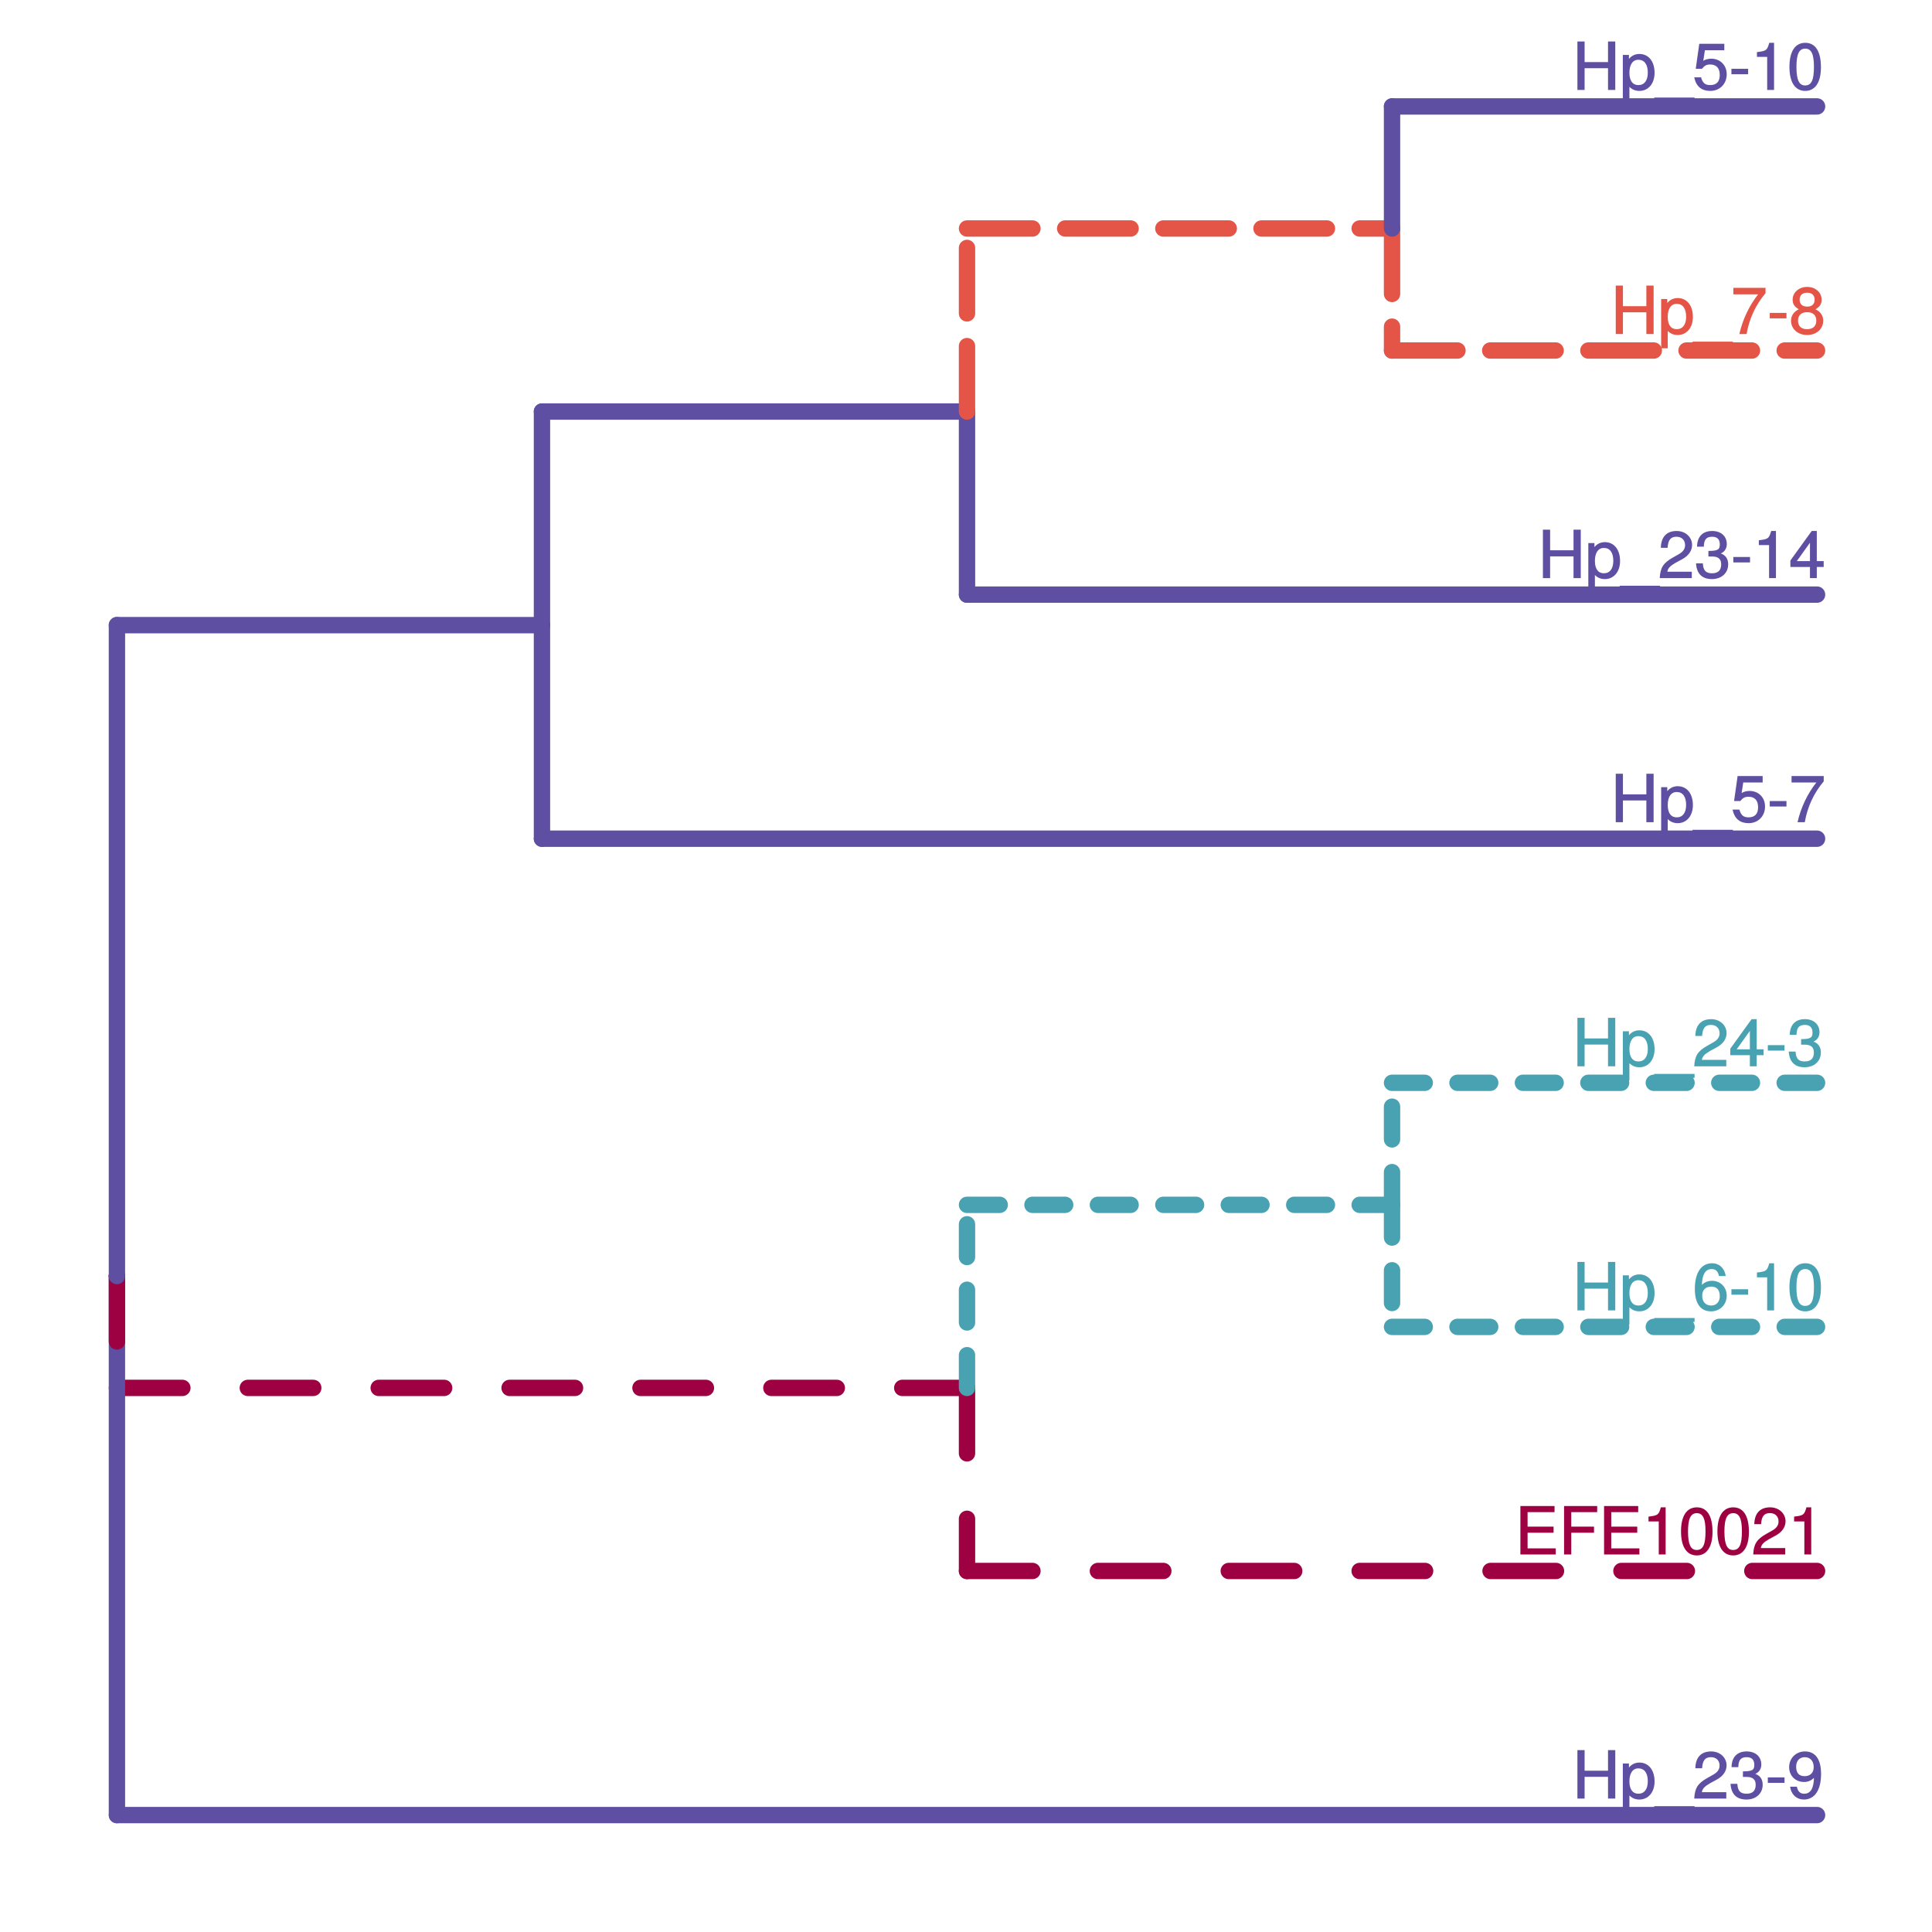
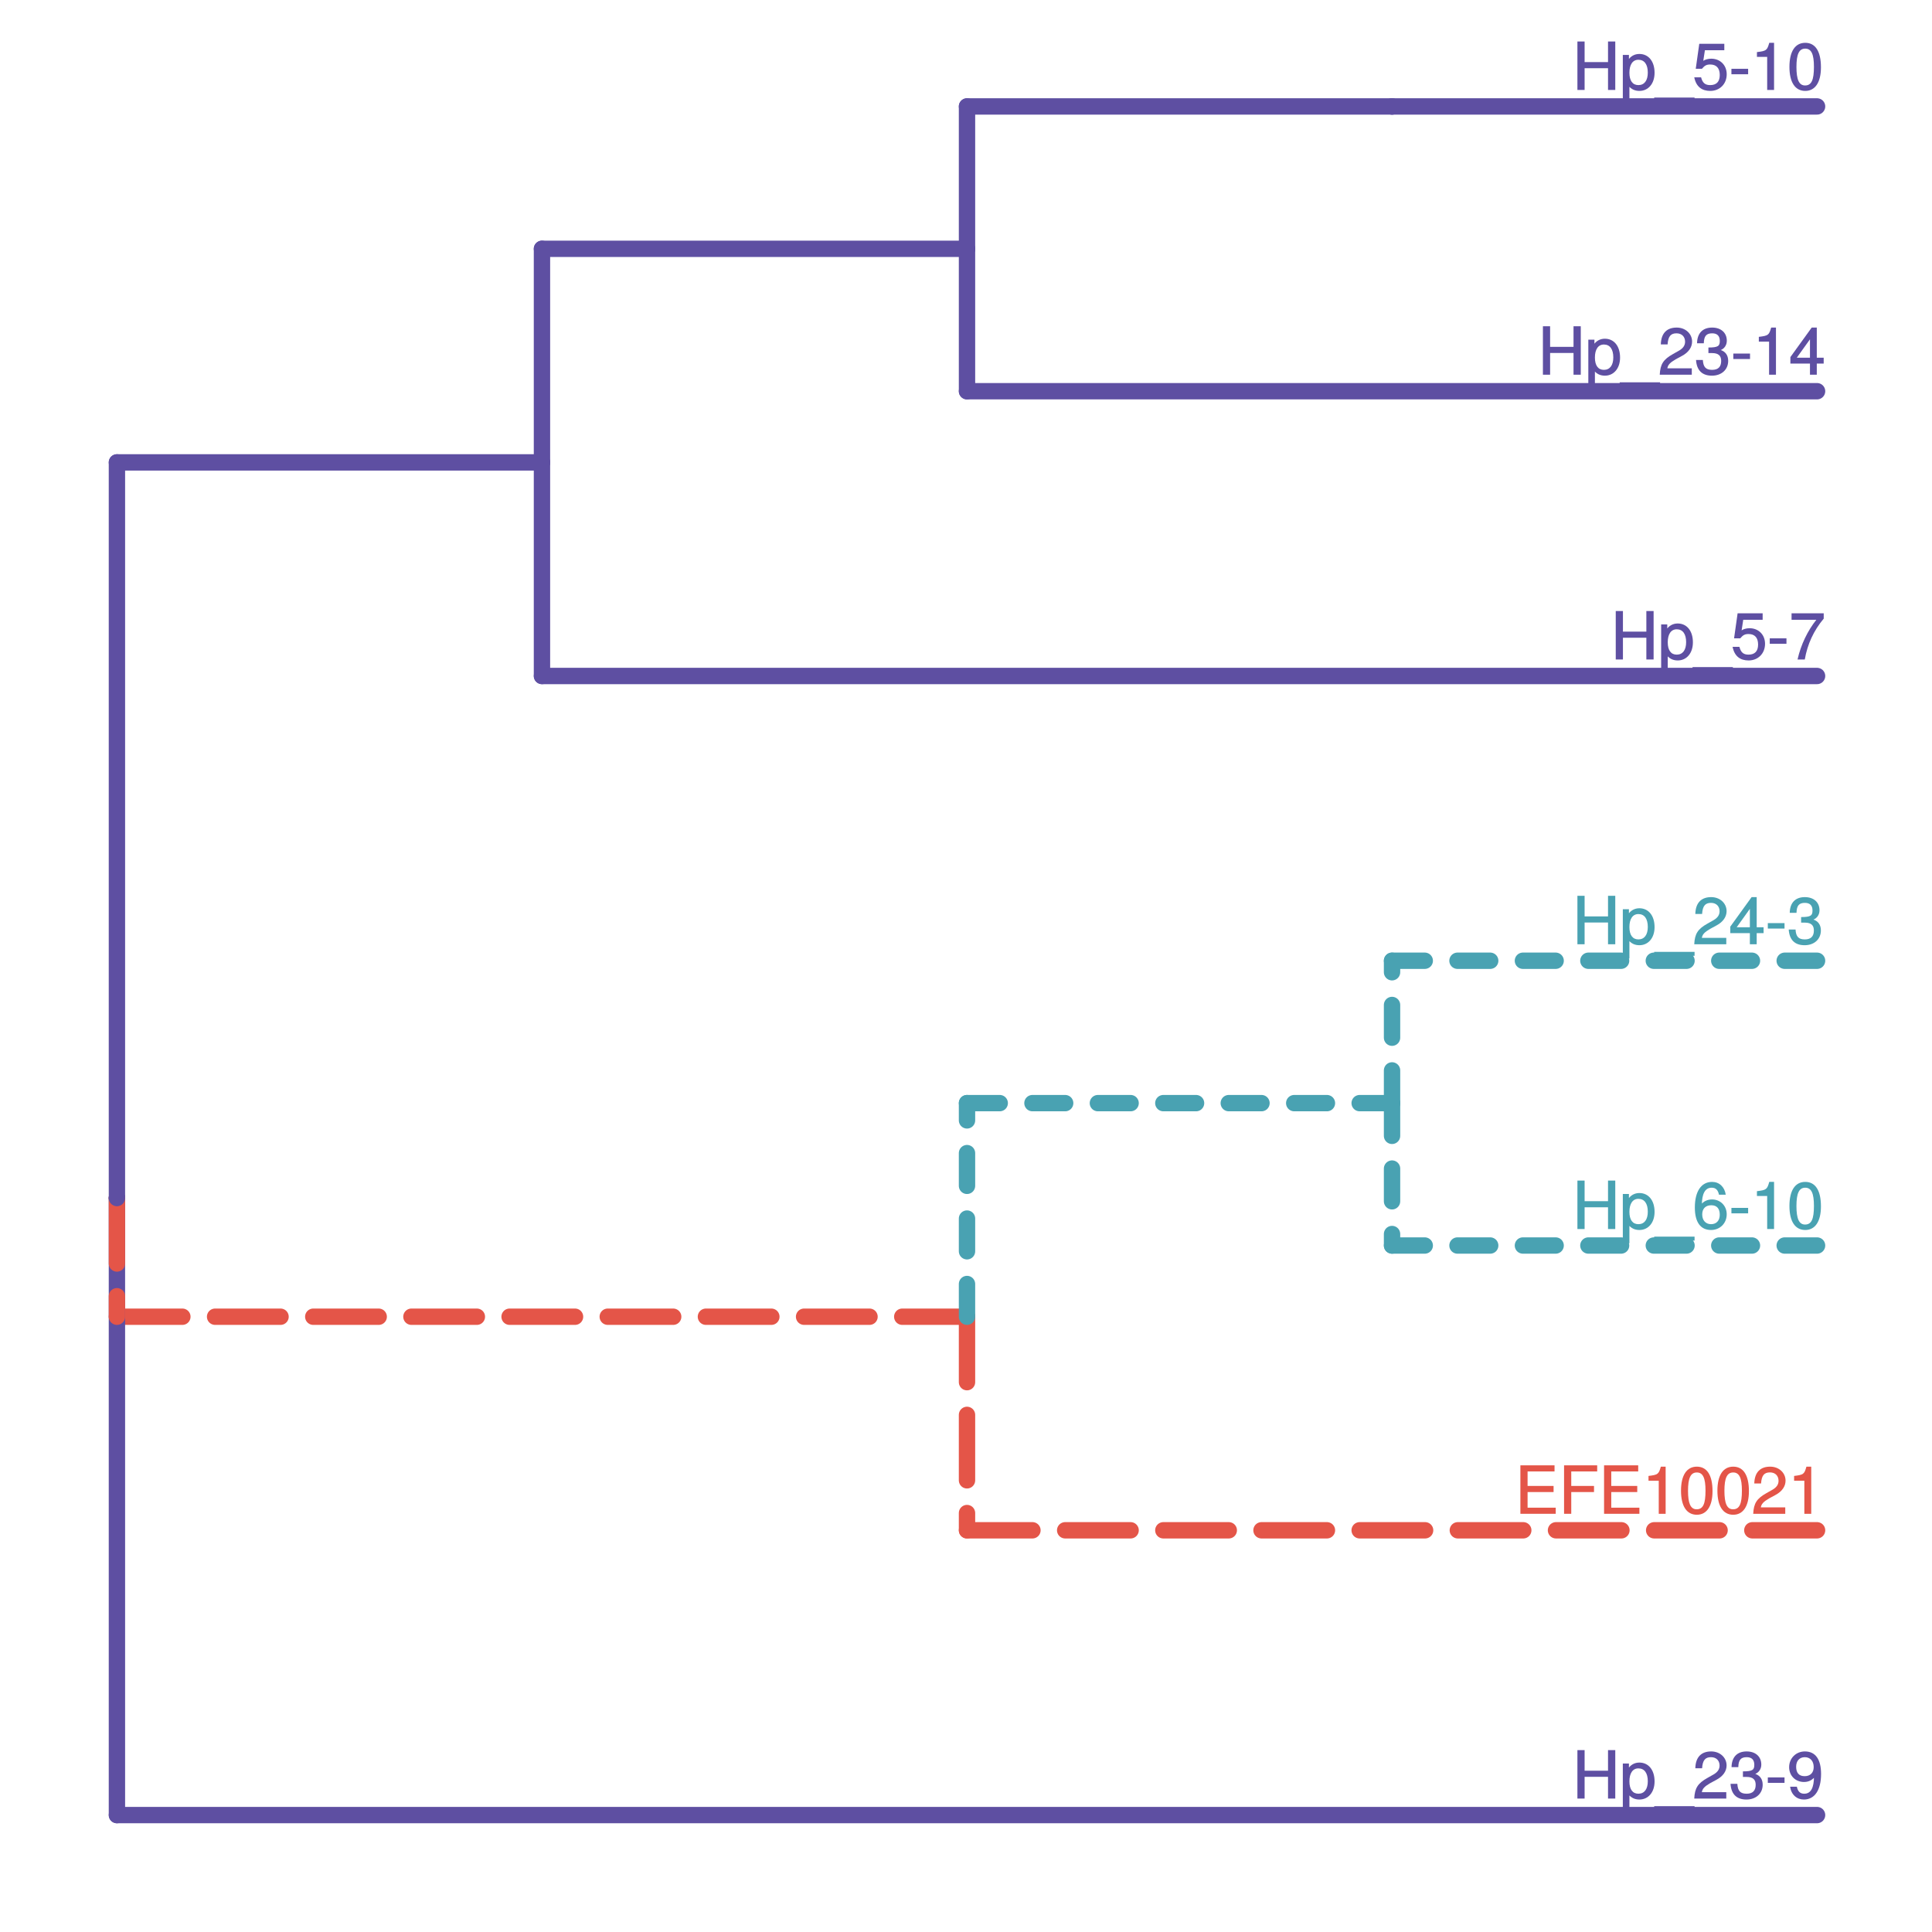
<svg xmlns="http://www.w3.org/2000/svg" xmlns:xlink="http://www.w3.org/1999/xlink" width="504pt" height="504pt" viewBox="0 0 504 504" version="1.1">
  <defs>
    <g>
      <symbol overflow="visible" id="glyph0-0">
        <path style="stroke:none;" d="" />
      </symbol>
      <symbol overflow="visible" id="glyph0-1">
        <path style="stroke:none;" d="M 11.141 -0.078 L 11.141 -12.641 L 9.25 -12.641 L 9.25 -7.266 L 3.141 -7.266 L 3.141 -12.641 L 1.266 -12.641 L 1.266 0 L 3.141 0 L 3.141 -5.672 L 9.25 -5.672 L 9.25 0 L 11.141 0 Z M 11.141 -0.078 " />
      </symbol>
      <symbol overflow="visible" id="glyph0-2">
        <path style="stroke:none;" d="M 9.062 -4.469 C 9.062 -7.484 7.469 -9.391 5.094 -9.391 C 3.875 -9.391 2.797 -8.812 2.141 -7.75 L 2.375 -7.688 L 2.375 -9.141 L 0.781 -9.141 L 0.781 3.719 L 2.5 3.719 L 2.5 -1.156 L 2.25 -1.094 C 3 -0.172 3.938 0.25 5.109 0.25 C 7.406 0.25 9.062 -1.625 9.062 -4.469 Z M 7.297 -4.516 C 7.297 -2.469 6.406 -1.266 4.844 -1.266 C 3.344 -1.266 2.5 -2.391 2.5 -4.484 C 2.5 -6.594 3.344 -7.875 4.844 -7.875 C 6.422 -7.875 7.297 -6.641 7.297 -4.516 Z M 7.297 -4.516 " />
      </symbol>
      <symbol overflow="visible" id="glyph0-3">
        <path style="stroke:none;" d="M 10 2.938 L 10 1.984 L -0.531 1.984 L -0.531 3.016 L 10 3.016 Z M 10 2.938 " />
      </symbol>
      <symbol overflow="visible" id="glyph0-4">
        <path style="stroke:none;" d="M 8.859 -8.641 C 8.859 -10.688 7.141 -12.297 4.844 -12.297 C 2.375 -12.297 0.781 -10.938 0.703 -7.906 L 2.469 -7.906 C 2.609 -10.031 3.312 -10.797 4.797 -10.797 C 6.172 -10.797 7.031 -9.906 7.031 -8.609 C 7.031 -7.656 6.531 -6.906 5.453 -6.281 L 3.875 -5.391 C 1.344 -3.969 0.562 -2.75 0.422 0 L 8.781 0 L 8.781 -1.672 L 2.406 -1.672 C 2.562 -2.562 3.062 -3.125 4.547 -4 L 6.25 -4.922 C 7.938 -5.828 8.859 -7.156 8.859 -8.641 Z M 8.859 -8.641 " />
      </symbol>
      <symbol overflow="visible" id="glyph0-5">
        <path style="stroke:none;" d="M 8.781 -3.609 C 8.781 -5.078 8.047 -6.031 6.844 -6.438 C 7.719 -6.781 8.422 -7.656 8.422 -8.859 C 8.422 -10.953 6.906 -12.297 4.594 -12.297 C 2.156 -12.297 0.703 -10.859 0.656 -8.203 L 2.422 -8.203 C 2.469 -10.078 3.078 -10.797 4.609 -10.797 C 5.938 -10.797 6.594 -10.094 6.594 -8.812 C 6.594 -7.516 6.188 -7.094 3.625 -7.094 L 3.625 -5.641 L 4.594 -5.641 C 6.25 -5.641 6.953 -4.938 6.953 -3.594 C 6.953 -2.062 6.172 -1.266 4.594 -1.266 C 2.953 -1.266 2.281 -1.984 2.172 -3.844 L 0.391 -3.844 C 0.578 -1.047 2.062 0.25 4.547 0.25 C 7.031 0.25 8.781 -1.312 8.781 -3.609 Z M 8.781 -3.609 " />
      </symbol>
      <symbol overflow="visible" id="glyph0-6">
        <path style="stroke:none;" d="M 4.984 -4.188 L 4.984 -5.516 L 0.625 -5.516 L 0.625 -4.094 L 4.984 -4.094 Z M 4.984 -4.188 " />
      </symbol>
      <symbol overflow="visible" id="glyph0-7">
        <path style="stroke:none;" d="M 8.828 -6.422 C 8.828 -10.219 7.375 -12.297 4.609 -12.297 C 2.312 -12.297 0.5 -10.547 0.5 -8.188 C 0.5 -5.922 2.188 -4.328 4.375 -4.328 C 5.516 -4.328 6.438 -4.75 7.219 -5.688 L 6.984 -5.75 C 6.969 -2.797 6.172 -1.266 4.438 -1.266 C 3.375 -1.266 2.781 -1.828 2.516 -3.094 L 0.75 -3.094 C 1.047 -1 2.5 0.25 4.344 0.25 C 7.172 0.25 8.828 -2.234 8.828 -6.422 Z M 6.906 -8.219 C 6.906 -6.734 6.016 -5.844 4.547 -5.844 C 3.094 -5.844 2.328 -6.672 2.328 -8.297 C 2.328 -9.844 3.203 -10.797 4.594 -10.797 C 6 -10.797 6.906 -9.781 6.906 -8.219 Z M 6.906 -8.219 " />
      </symbol>
      <symbol overflow="visible" id="glyph0-8">
        <path style="stroke:none;" d="M 6.062 -0.078 L 6.062 -12.297 L 4.812 -12.297 C 4.25 -10.328 4.062 -10.172 1.594 -9.875 L 1.594 -8.625 L 4.266 -8.625 L 4.266 0 L 6.062 0 Z M 6.062 -0.078 " />
      </symbol>
      <symbol overflow="visible" id="glyph0-9">
        <path style="stroke:none;" d="M 9.016 -2.984 L 9.016 -4.438 L 7.219 -4.438 L 7.219 -12.297 L 5.891 -12.297 L 0.328 -4.594 L 0.328 -2.906 L 5.438 -2.906 L 5.438 0 L 7.219 0 L 7.219 -2.906 L 9.016 -2.906 Z M 5.578 -4.438 L 2 -4.438 L 5.672 -9.562 L 5.438 -9.625 L 5.438 -4.438 Z M 5.578 -4.438 " />
      </symbol>
      <symbol overflow="visible" id="glyph0-10">
        <path style="stroke:none;" d="M 8.891 -4.094 C 8.891 -6.484 7.172 -8.156 4.844 -8.156 C 4 -8.156 3.203 -7.906 2.781 -7.594 L 3.203 -10.359 L 8.266 -10.359 L 8.266 -12.047 L 1.734 -12.047 L 0.812 -5.516 L 2.422 -5.516 C 3.141 -6.375 3.641 -6.641 4.578 -6.641 C 6.203 -6.641 7.078 -5.688 7.078 -3.891 C 7.078 -2.156 6.219 -1.266 4.578 -1.266 C 3.266 -1.266 2.594 -1.828 2.203 -3.297 L 0.422 -3.297 C 0.938 -0.781 2.453 0.25 4.609 0.25 C 7.047 0.25 8.891 -1.531 8.891 -4.094 Z M 8.891 -4.094 " />
      </symbol>
      <symbol overflow="visible" id="glyph0-11">
        <path style="stroke:none;" d="M 8.797 -5.906 C 8.797 -10.109 7.328 -12.297 4.703 -12.297 C 2.078 -12.297 0.578 -10.078 0.578 -6.016 C 0.578 -1.938 2.094 0.25 4.703 0.25 C 7.266 0.25 8.797 -1.938 8.797 -5.906 Z M 6.969 -6.047 C 6.969 -2.609 6.344 -1.172 4.656 -1.172 C 3.078 -1.172 2.406 -2.688 2.406 -6 C 2.406 -9.312 3.078 -10.781 4.703 -10.781 C 6.312 -10.781 6.969 -9.297 6.969 -6.047 Z M 6.969 -6.047 " />
      </symbol>
      <symbol overflow="visible" id="glyph0-12">
        <path style="stroke:none;" d="M 9.016 -10.672 L 9.016 -12.047 L 0.625 -12.047 L 0.625 -10.359 L 7.094 -10.359 C 4.812 -7.484 3.062 -3.875 2.188 0 L 4.078 0 C 4.766 -4 6.422 -7.578 9.016 -10.656 Z M 9.016 -10.672 " />
      </symbol>
      <symbol overflow="visible" id="glyph0-13">
        <path style="stroke:none;" d="M 8.891 -3.844 C 8.891 -6.094 7.219 -7.719 5.062 -7.719 C 3.859 -7.719 2.812 -7.219 2.172 -6.344 L 2.406 -6.266 C 2.422 -9.219 3.25 -10.781 4.969 -10.781 C 6.031 -10.781 6.609 -10.203 6.875 -8.953 L 8.641 -8.953 C 8.344 -11.016 6.922 -12.297 5.078 -12.297 C 2.25 -12.297 0.578 -9.812 0.578 -5.609 C 0.578 -1.828 2.031 0.25 4.797 0.25 C 7.109 0.25 8.891 -1.469 8.891 -3.844 Z M 7.078 -3.719 C 7.078 -2.203 6.203 -1.266 4.812 -1.266 C 3.422 -1.266 2.5 -2.25 2.5 -3.812 C 2.5 -5.312 3.375 -6.203 4.875 -6.203 C 6.312 -6.203 7.078 -5.344 7.078 -3.719 Z M 7.078 -3.719 " />
      </symbol>
      <symbol overflow="visible" id="glyph0-14">
-         <path style="stroke:none;" d="M 8.891 -3.5 C 8.891 -4.844 8.078 -5.891 6.875 -6.453 C 8.016 -7.141 8.469 -7.828 8.469 -8.969 C 8.469 -10.859 6.844 -12.297 4.703 -12.297 C 2.562 -12.297 0.906 -10.859 0.906 -8.969 C 0.906 -7.844 1.359 -7.156 2.5 -6.453 C 1.312 -5.891 0.484 -4.844 0.484 -3.516 C 0.484 -1.297 2.312 0.25 4.703 0.25 C 7.094 0.25 8.891 -1.297 8.891 -3.5 Z M 6.641 -8.938 C 6.641 -7.812 5.953 -7.156 4.703 -7.156 C 3.438 -7.156 2.734 -7.812 2.734 -8.953 C 2.734 -10.109 3.438 -10.781 4.703 -10.781 C 5.984 -10.781 6.641 -10.109 6.641 -8.938 Z M 7.078 -3.484 C 7.078 -2.047 6.203 -1.266 4.656 -1.266 C 3.188 -1.266 2.312 -2.062 2.312 -3.484 C 2.312 -4.906 3.188 -5.703 4.703 -5.703 C 6.203 -5.703 7.078 -4.906 7.078 -3.484 Z M 7.078 -3.484 " />
+         <path style="stroke:none;" d="M 10.609 -0.078 L 10.609 -1.594 L 3.266 -1.594 L 3.266 -5.672 L 10.047 -5.672 L 10.047 -7.266 L 3.266 -7.266 L 3.266 -11.047 L 10.297 -11.047 L 10.297 -12.641 L 1.391 -12.641 L 1.391 0 L 10.609 0 Z M 10.609 -0.078 " />
      </symbol>
      <symbol overflow="visible" id="glyph0-15">
-         <path style="stroke:none;" d="M 10.609 -0.078 L 10.609 -1.594 L 3.266 -1.594 L 3.266 -5.672 L 10.047 -5.672 L 10.047 -7.266 L 3.266 -7.266 L 3.266 -11.047 L 10.297 -11.047 L 10.297 -12.641 L 1.391 -12.641 L 1.391 0 L 10.609 0 Z M 10.609 -0.078 " />
-       </symbol>
-       <symbol overflow="visible" id="glyph0-16">
        <path style="stroke:none;" d="M 10.031 -11.141 L 10.031 -12.641 L 1.391 -12.641 L 1.391 0 L 3.266 0 L 3.266 -5.672 L 9.203 -5.672 L 9.203 -7.266 L 3.266 -7.266 L 3.266 -11.047 L 10.031 -11.047 Z M 10.031 -11.141 " />
      </symbol>
    </g>
    <clipPath id="clip1">
      <path d="M 8.219 5.48 L 499 5.48 L 499 496 L 8.219 496 Z M 8.219 5.48 " />
    </clipPath>
    <clipPath id="clip2">
      <path d="M 8.219 5.48 L 499.52 5.48 L 499.52 496.781 L 8.219 496.781 Z M 8.219 5.48 " />
    </clipPath>
  </defs>
-   <g id="surface1455">
+   <g id="surface1348">
    <rect x="0" y="0" width="504" height="504" style="fill:rgb(100%,100%,100%);fill-opacity:1;stroke:none;" />
    <rect x="0" y="0" width="504" height="504" style="fill:rgb(100%,100%,100%);fill-opacity:1;stroke:none;" />
    <path style="fill:none;stroke-width:1.067;stroke-linecap:round;stroke-linejoin:round;stroke:rgb(100%,100%,100%);stroke-opacity:1;stroke-miterlimit:10;" d="M 0 504 L 504 504 L 504 0 L 0 0 Z M 0 504 " />
    <g clip-path="url(#clip1)" clip-rule="nonzero">
      <path style=" stroke:none;fill-rule:nonzero;fill:rgb(100%,100%,100%);fill-opacity:1;" d="M 8.219 495.781 L 498.52 495.781 L 498.52 5.48 L 8.219 5.48 Z M 8.219 495.781 " />
    </g>
    <g clip-path="url(#clip2)" clip-rule="nonzero">
      <path style="fill:none;stroke-width:1.067;stroke-linecap:round;stroke-linejoin:round;stroke:rgb(100%,100%,100%);stroke-opacity:1;stroke-miterlimit:10;" d="M 8.219 495.781 L 498.52 495.781 L 498.52 5.48 L 8.219 5.48 Z M 8.219 495.781 " />
    </g>
    <path style="fill:none;stroke-width:4.268;stroke-linecap:round;stroke-linejoin:round;stroke:rgb(36.863%,30.98%,63.529%);stroke-opacity:1;stroke-miterlimit:10;" d="M 30.504 473.496 L 474.016 473.496 " />
-     <path style="fill:none;stroke-width:4.268;stroke-linecap:round;stroke-linejoin:round;stroke:rgb(61.961%,0.392%,25.882%);stroke-opacity:1;stroke-dasharray:17.072,17.072;stroke-miterlimit:10;" d="M 252.262 409.82 L 474.016 409.82 " />
-     <path style="fill:none;stroke-width:4.268;stroke-linecap:round;stroke-linejoin:round;stroke:rgb(28.627%,63.529%,69.804%);stroke-opacity:1;stroke-dasharray:8.536,8.536;stroke-miterlimit:10;" d="M 363.141 346.145 L 474.016 346.145 " />
-     <path style="fill:none;stroke-width:4.268;stroke-linecap:round;stroke-linejoin:round;stroke:rgb(28.627%,63.529%,69.804%);stroke-opacity:1;stroke-dasharray:8.536,8.536;stroke-miterlimit:10;" d="M 363.141 282.469 L 474.016 282.469 " />
-     <path style="fill:none;stroke-width:4.268;stroke-linecap:round;stroke-linejoin:round;stroke:rgb(36.863%,30.98%,63.529%);stroke-opacity:1;stroke-miterlimit:10;" d="M 252.262 155.117 L 474.016 155.117 " />
-     <path style="fill:none;stroke-width:4.268;stroke-linecap:round;stroke-linejoin:round;stroke:rgb(89.412%,33.333%,28.235%);stroke-opacity:1;stroke-dasharray:17.072,8.536;stroke-miterlimit:10;" d="M 363.141 91.441 L 474.016 91.441 " />
+     <path style="fill:none;stroke-width:4.268;stroke-linecap:round;stroke-linejoin:round;stroke:rgb(89.412%,33.333%,28.235%);stroke-opacity:1;stroke-dasharray:17.072,8.536;stroke-miterlimit:10;" d="M 252.262 399.207 L 474.016 399.207 " />
+     <path style="fill:none;stroke-width:4.268;stroke-linecap:round;stroke-linejoin:round;stroke:rgb(28.627%,63.529%,69.804%);stroke-opacity:1;stroke-dasharray:8.536,8.536;stroke-miterlimit:10;" d="M 363.141 324.918 L 474.016 324.918 " />
+     <path style="fill:none;stroke-width:4.268;stroke-linecap:round;stroke-linejoin:round;stroke:rgb(28.627%,63.529%,69.804%);stroke-opacity:1;stroke-dasharray:8.536,8.536;stroke-miterlimit:10;" d="M 363.141 250.629 L 474.016 250.629 " />
+     <path style="fill:none;stroke-width:4.268;stroke-linecap:round;stroke-linejoin:round;stroke:rgb(36.863%,30.98%,63.529%);stroke-opacity:1;stroke-miterlimit:10;" d="M 252.262 102.055 L 474.016 102.055 " />
    <path style="fill:none;stroke-width:4.268;stroke-linecap:round;stroke-linejoin:round;stroke:rgb(36.863%,30.98%,63.529%);stroke-opacity:1;stroke-miterlimit:10;" d="M 363.141 27.766 L 474.016 27.766 " />
-     <path style="fill:none;stroke-width:4.268;stroke-linecap:round;stroke-linejoin:round;stroke:rgb(36.863%,30.98%,63.529%);stroke-opacity:1;stroke-miterlimit:10;" d="M 141.383 218.793 L 474.016 218.793 " />
-     <path style="fill:none;stroke-width:4.268;stroke-linecap:round;stroke-linejoin:round;stroke:rgb(36.863%,30.98%,63.529%);stroke-opacity:1;stroke-miterlimit:10;" d="M 30.504 332.879 L 30.504 332.879 " />
-     <path style="fill:none;stroke-width:4.268;stroke-linecap:round;stroke-linejoin:round;stroke:rgb(61.961%,0.392%,25.882%);stroke-opacity:1;stroke-dasharray:17.072,17.072;stroke-miterlimit:10;" d="M 30.504 362.062 L 252.262 362.062 " />
-     <path style="fill:none;stroke-width:4.268;stroke-linecap:round;stroke-linejoin:round;stroke:rgb(28.627%,63.529%,69.804%);stroke-opacity:1;stroke-dasharray:8.536,8.536;stroke-miterlimit:10;" d="M 252.262 314.305 L 363.141 314.305 " />
-     <path style="fill:none;stroke-width:4.268;stroke-linecap:round;stroke-linejoin:round;stroke:rgb(36.863%,30.98%,63.529%);stroke-opacity:1;stroke-miterlimit:10;" d="M 30.504 163.078 L 141.383 163.078 " />
-     <path style="fill:none;stroke-width:4.268;stroke-linecap:round;stroke-linejoin:round;stroke:rgb(36.863%,30.98%,63.529%);stroke-opacity:1;stroke-miterlimit:10;" d="M 141.383 107.359 L 252.262 107.359 " />
-     <path style="fill:none;stroke-width:4.268;stroke-linecap:round;stroke-linejoin:round;stroke:rgb(89.412%,33.333%,28.235%);stroke-opacity:1;stroke-dasharray:17.072,8.536;stroke-miterlimit:10;" d="M 252.262 59.605 L 363.141 59.605 " />
-     <path style="fill:none;stroke-width:4.268;stroke-linecap:round;stroke-linejoin:round;stroke:rgb(36.863%,30.98%,63.529%);stroke-opacity:1;stroke-miterlimit:10;" d="M 30.504 332.879 L 30.504 473.496 " />
-     <path style="fill:none;stroke-width:4.268;stroke-linecap:round;stroke-linejoin:round;stroke:rgb(61.961%,0.392%,25.882%);stroke-opacity:1;stroke-dasharray:17.072,17.072;stroke-miterlimit:10;" d="M 252.262 362.062 L 252.262 409.82 " />
-     <path style="fill:none;stroke-width:4.268;stroke-linecap:round;stroke-linejoin:round;stroke:rgb(28.627%,63.529%,69.804%);stroke-opacity:1;stroke-dasharray:8.536,8.536;stroke-miterlimit:10;" d="M 363.141 314.305 L 363.141 346.145 " />
-     <path style="fill:none;stroke-width:4.268;stroke-linecap:round;stroke-linejoin:round;stroke:rgb(28.627%,63.529%,69.804%);stroke-opacity:1;stroke-dasharray:8.536,8.536;stroke-miterlimit:10;" d="M 363.141 314.305 L 363.141 282.469 " />
-     <path style="fill:none;stroke-width:4.268;stroke-linecap:round;stroke-linejoin:round;stroke:rgb(36.863%,30.98%,63.529%);stroke-opacity:1;stroke-miterlimit:10;" d="M 252.262 107.359 L 252.262 155.117 " />
-     <path style="fill:none;stroke-width:4.268;stroke-linecap:round;stroke-linejoin:round;stroke:rgb(89.412%,33.333%,28.235%);stroke-opacity:1;stroke-dasharray:17.072,8.536;stroke-miterlimit:10;" d="M 363.141 59.605 L 363.141 91.441 " />
-     <path style="fill:none;stroke-width:4.268;stroke-linecap:round;stroke-linejoin:round;stroke:rgb(36.863%,30.98%,63.529%);stroke-opacity:1;stroke-miterlimit:10;" d="M 363.141 59.605 L 363.141 27.766 " />
-     <path style="fill:none;stroke-width:4.268;stroke-linecap:round;stroke-linejoin:round;stroke:rgb(36.863%,30.98%,63.529%);stroke-opacity:1;stroke-miterlimit:10;" d="M 141.383 163.078 L 141.383 218.793 " />
-     <path style="fill:none;stroke-width:4.268;stroke-linecap:round;stroke-linejoin:round;stroke:rgb(36.863%,30.98%,63.529%);stroke-opacity:1;stroke-miterlimit:10;" d="M 30.504 332.879 L 30.504 332.879 " />
-     <path style="fill:none;stroke-width:4.268;stroke-linecap:round;stroke-linejoin:round;stroke:rgb(61.961%,0.392%,25.882%);stroke-opacity:1;stroke-dasharray:17.072,17.072;stroke-miterlimit:10;" d="M 30.504 332.879 L 30.504 362.062 " />
-     <path style="fill:none;stroke-width:4.268;stroke-linecap:round;stroke-linejoin:round;stroke:rgb(28.627%,63.529%,69.804%);stroke-opacity:1;stroke-dasharray:8.536,8.536;stroke-miterlimit:10;" d="M 252.262 362.062 L 252.262 314.305 " />
-     <path style="fill:none;stroke-width:4.268;stroke-linecap:round;stroke-linejoin:round;stroke:rgb(36.863%,30.98%,63.529%);stroke-opacity:1;stroke-miterlimit:10;" d="M 30.504 332.879 L 30.504 163.078 " />
-     <path style="fill:none;stroke-width:4.268;stroke-linecap:round;stroke-linejoin:round;stroke:rgb(36.863%,30.98%,63.529%);stroke-opacity:1;stroke-miterlimit:10;" d="M 141.383 163.078 L 141.383 107.359 " />
-     <path style="fill:none;stroke-width:4.268;stroke-linecap:round;stroke-linejoin:round;stroke:rgb(89.412%,33.333%,28.235%);stroke-opacity:1;stroke-dasharray:17.072,8.536;stroke-miterlimit:10;" d="M 252.262 107.359 L 252.262 59.605 " />
+     <path style="fill:none;stroke-width:4.268;stroke-linecap:round;stroke-linejoin:round;stroke:rgb(36.863%,30.98%,63.529%);stroke-opacity:1;stroke-miterlimit:10;" d="M 141.383 176.344 L 474.016 176.344 " />
+     <path style="fill:none;stroke-width:4.268;stroke-linecap:round;stroke-linejoin:round;stroke:rgb(36.863%,30.98%,63.529%);stroke-opacity:1;stroke-miterlimit:10;" d="M 30.504 312.535 L 30.504 312.535 " />
+     <path style="fill:none;stroke-width:4.268;stroke-linecap:round;stroke-linejoin:round;stroke:rgb(89.412%,33.333%,28.235%);stroke-opacity:1;stroke-dasharray:17.072,8.536;stroke-miterlimit:10;" d="M 30.504 343.492 L 252.262 343.492 " />
+     <path style="fill:none;stroke-width:4.268;stroke-linecap:round;stroke-linejoin:round;stroke:rgb(28.627%,63.529%,69.804%);stroke-opacity:1;stroke-dasharray:8.536,8.536;stroke-miterlimit:10;" d="M 252.262 287.773 L 363.141 287.773 " />
+     <path style="fill:none;stroke-width:4.268;stroke-linecap:round;stroke-linejoin:round;stroke:rgb(36.863%,30.98%,63.529%);stroke-opacity:1;stroke-miterlimit:10;" d="M 30.504 120.625 L 141.383 120.625 " />
+     <path style="fill:none;stroke-width:4.268;stroke-linecap:round;stroke-linejoin:round;stroke:rgb(36.863%,30.98%,63.529%);stroke-opacity:1;stroke-miterlimit:10;" d="M 141.383 64.91 L 252.262 64.91 " />
+     <path style="fill:none;stroke-width:4.268;stroke-linecap:round;stroke-linejoin:round;stroke:rgb(36.863%,30.98%,63.529%);stroke-opacity:1;stroke-miterlimit:10;" d="M 252.262 27.766 L 363.141 27.766 " />
+     <path style="fill:none;stroke-width:4.268;stroke-linecap:round;stroke-linejoin:round;stroke:rgb(36.863%,30.98%,63.529%);stroke-opacity:1;stroke-miterlimit:10;" d="M 30.504 312.535 L 30.504 473.496 " />
+     <path style="fill:none;stroke-width:4.268;stroke-linecap:round;stroke-linejoin:round;stroke:rgb(89.412%,33.333%,28.235%);stroke-opacity:1;stroke-dasharray:17.072,8.536;stroke-miterlimit:10;" d="M 252.262 343.492 L 252.262 399.207 " />
+     <path style="fill:none;stroke-width:4.268;stroke-linecap:round;stroke-linejoin:round;stroke:rgb(28.627%,63.529%,69.804%);stroke-opacity:1;stroke-dasharray:8.536,8.536;stroke-miterlimit:10;" d="M 363.141 287.773 L 363.141 324.918 " />
+     <path style="fill:none;stroke-width:4.268;stroke-linecap:round;stroke-linejoin:round;stroke:rgb(28.627%,63.529%,69.804%);stroke-opacity:1;stroke-dasharray:8.536,8.536;stroke-miterlimit:10;" d="M 363.141 287.773 L 363.141 250.629 " />
+     <path style="fill:none;stroke-width:4.268;stroke-linecap:round;stroke-linejoin:round;stroke:rgb(36.863%,30.98%,63.529%);stroke-opacity:1;stroke-miterlimit:10;" d="M 252.262 64.91 L 252.262 102.055 " />
+     <path style="fill:none;stroke-width:4.268;stroke-linecap:round;stroke-linejoin:round;stroke:rgb(36.863%,30.98%,63.529%);stroke-opacity:1;stroke-miterlimit:10;" d="M 363.141 27.766 L 363.141 27.766 " />
+     <path style="fill:none;stroke-width:4.268;stroke-linecap:round;stroke-linejoin:round;stroke:rgb(36.863%,30.98%,63.529%);stroke-opacity:1;stroke-miterlimit:10;" d="M 141.383 120.625 L 141.383 176.344 " />
+     <path style="fill:none;stroke-width:4.268;stroke-linecap:round;stroke-linejoin:round;stroke:rgb(36.863%,30.98%,63.529%);stroke-opacity:1;stroke-miterlimit:10;" d="M 30.504 312.535 L 30.504 312.535 " />
+     <path style="fill:none;stroke-width:4.268;stroke-linecap:round;stroke-linejoin:round;stroke:rgb(89.412%,33.333%,28.235%);stroke-opacity:1;stroke-dasharray:17.072,8.536;stroke-miterlimit:10;" d="M 30.504 312.535 L 30.504 343.492 " />
+     <path style="fill:none;stroke-width:4.268;stroke-linecap:round;stroke-linejoin:round;stroke:rgb(28.627%,63.529%,69.804%);stroke-opacity:1;stroke-dasharray:8.536,8.536;stroke-miterlimit:10;" d="M 252.262 343.492 L 252.262 287.773 " />
+     <path style="fill:none;stroke-width:4.268;stroke-linecap:round;stroke-linejoin:round;stroke:rgb(36.863%,30.98%,63.529%);stroke-opacity:1;stroke-miterlimit:10;" d="M 30.504 312.535 L 30.504 120.625 " />
+     <path style="fill:none;stroke-width:4.268;stroke-linecap:round;stroke-linejoin:round;stroke:rgb(36.863%,30.98%,63.529%);stroke-opacity:1;stroke-miterlimit:10;" d="M 141.383 120.625 L 141.383 64.91 " />
+     <path style="fill:none;stroke-width:4.268;stroke-linecap:round;stroke-linejoin:round;stroke:rgb(36.863%,30.98%,63.529%);stroke-opacity:1;stroke-miterlimit:10;" d="M 252.262 64.91 L 252.262 27.766 " />
    <g style="fill:rgb(36.863%,30.98%,63.529%);fill-opacity:1;">
      <use xlink:href="#glyph0-1" x="410.234" y="469.191" />
      <use xlink:href="#glyph0-2" x="422.564" y="469.191" />
      <use xlink:href="#glyph0-3" x="432.06" y="469.191" />
      <use xlink:href="#glyph0-4" x="441.555" y="469.191" />
      <use xlink:href="#glyph0-5" x="451.05" y="469.191" />
      <use xlink:href="#glyph0-6" x="460.545" y="469.191" />
      <use xlink:href="#glyph0-7" x="466.232" y="469.191" />
    </g>
    <g style="fill:rgb(36.863%,30.98%,63.529%);fill-opacity:1;">
-       <use xlink:href="#glyph0-1" x="401.234" y="150.816" />
-       <use xlink:href="#glyph0-2" x="413.564" y="150.816" />
-       <use xlink:href="#glyph0-3" x="423.06" y="150.816" />
-       <use xlink:href="#glyph0-4" x="432.555" y="150.816" />
-       <use xlink:href="#glyph0-5" x="442.05" y="150.816" />
-       <use xlink:href="#glyph0-6" x="451.545" y="150.816" />
-       <use xlink:href="#glyph0-8" x="457.232" y="150.816" />
-       <use xlink:href="#glyph0-9" x="466.728" y="150.816" />
+       <use xlink:href="#glyph0-1" x="401.234" y="97.75" />
+       <use xlink:href="#glyph0-2" x="413.564" y="97.75" />
+       <use xlink:href="#glyph0-3" x="423.06" y="97.75" />
+       <use xlink:href="#glyph0-4" x="432.555" y="97.75" />
+       <use xlink:href="#glyph0-5" x="442.05" y="97.75" />
+       <use xlink:href="#glyph0-6" x="451.545" y="97.75" />
+       <use xlink:href="#glyph0-8" x="457.232" y="97.75" />
+       <use xlink:href="#glyph0-9" x="466.728" y="97.75" />
    </g>
    <g style="fill:rgb(36.863%,30.98%,63.529%);fill-opacity:1;">
      <use xlink:href="#glyph0-1" x="410.234" y="23.465" />
      <use xlink:href="#glyph0-2" x="422.564" y="23.465" />
      <use xlink:href="#glyph0-3" x="432.06" y="23.465" />
      <use xlink:href="#glyph0-10" x="441.555" y="23.465" />
      <use xlink:href="#glyph0-6" x="451.05" y="23.465" />
      <use xlink:href="#glyph0-8" x="456.737" y="23.465" />
      <use xlink:href="#glyph0-11" x="466.232" y="23.465" />
    </g>
    <g style="fill:rgb(36.863%,30.98%,63.529%);fill-opacity:1;">
-       <use xlink:href="#glyph0-1" x="420.234" y="214.488" />
-       <use xlink:href="#glyph0-2" x="432.564" y="214.488" />
-       <use xlink:href="#glyph0-3" x="442.06" y="214.488" />
-       <use xlink:href="#glyph0-10" x="451.555" y="214.488" />
-       <use xlink:href="#glyph0-6" x="461.05" y="214.488" />
-       <use xlink:href="#glyph0-12" x="466.737" y="214.488" />
+       <use xlink:href="#glyph0-1" x="420.234" y="172.039" />
+       <use xlink:href="#glyph0-2" x="432.564" y="172.039" />
+       <use xlink:href="#glyph0-3" x="442.06" y="172.039" />
+       <use xlink:href="#glyph0-10" x="451.555" y="172.039" />
+       <use xlink:href="#glyph0-6" x="461.05" y="172.039" />
+       <use xlink:href="#glyph0-12" x="466.737" y="172.039" />
    </g>
    <g style="fill:rgb(28.627%,63.529%,69.804%);fill-opacity:1;">
-       <use xlink:href="#glyph0-1" x="410.234" y="341.84" />
-       <use xlink:href="#glyph0-2" x="422.564" y="341.84" />
-       <use xlink:href="#glyph0-3" x="432.06" y="341.84" />
-       <use xlink:href="#glyph0-13" x="441.555" y="341.84" />
-       <use xlink:href="#glyph0-6" x="451.05" y="341.84" />
-       <use xlink:href="#glyph0-8" x="456.737" y="341.84" />
-       <use xlink:href="#glyph0-11" x="466.232" y="341.84" />
+       <use xlink:href="#glyph0-1" x="410.234" y="320.617" />
+       <use xlink:href="#glyph0-2" x="422.564" y="320.617" />
+       <use xlink:href="#glyph0-3" x="432.06" y="320.617" />
+       <use xlink:href="#glyph0-13" x="441.555" y="320.617" />
+       <use xlink:href="#glyph0-6" x="451.05" y="320.617" />
+       <use xlink:href="#glyph0-8" x="456.737" y="320.617" />
+       <use xlink:href="#glyph0-11" x="466.232" y="320.617" />
    </g>
    <g style="fill:rgb(28.627%,63.529%,69.804%);fill-opacity:1;">
-       <use xlink:href="#glyph0-1" x="410.234" y="278.164" />
-       <use xlink:href="#glyph0-2" x="422.564" y="278.164" />
-       <use xlink:href="#glyph0-3" x="432.06" y="278.164" />
-       <use xlink:href="#glyph0-4" x="441.555" y="278.164" />
-       <use xlink:href="#glyph0-9" x="451.05" y="278.164" />
-       <use xlink:href="#glyph0-6" x="460.545" y="278.164" />
-       <use xlink:href="#glyph0-5" x="466.232" y="278.164" />
+       <use xlink:href="#glyph0-1" x="410.234" y="246.328" />
+       <use xlink:href="#glyph0-2" x="422.564" y="246.328" />
+       <use xlink:href="#glyph0-3" x="432.06" y="246.328" />
+       <use xlink:href="#glyph0-4" x="441.555" y="246.328" />
+       <use xlink:href="#glyph0-9" x="451.05" y="246.328" />
+       <use xlink:href="#glyph0-6" x="460.545" y="246.328" />
+       <use xlink:href="#glyph0-5" x="466.232" y="246.328" />
    </g>
    <g style="fill:rgb(89.412%,33.333%,28.235%);fill-opacity:1;">
-       <use xlink:href="#glyph0-1" x="420.234" y="87.141" />
-       <use xlink:href="#glyph0-2" x="432.564" y="87.141" />
-       <use xlink:href="#glyph0-3" x="442.06" y="87.141" />
-       <use xlink:href="#glyph0-12" x="451.555" y="87.141" />
-       <use xlink:href="#glyph0-6" x="461.05" y="87.141" />
-       <use xlink:href="#glyph0-14" x="466.737" y="87.141" />
-     </g>
-     <g style="fill:rgb(61.961%,0.392%,25.882%);fill-opacity:1;">
-       <use xlink:href="#glyph0-15" x="395.234" y="405.516" />
-       <use xlink:href="#glyph0-16" x="406.626" y="405.516" />
-       <use xlink:href="#glyph0-15" x="417.061" y="405.516" />
-       <use xlink:href="#glyph0-8" x="428.452" y="405.516" />
-       <use xlink:href="#glyph0-11" x="437.947" y="405.516" />
-       <use xlink:href="#glyph0-11" x="447.442" y="405.516" />
-       <use xlink:href="#glyph0-4" x="456.938" y="405.516" />
-       <use xlink:href="#glyph0-8" x="466.433" y="405.516" />
+       <use xlink:href="#glyph0-14" x="395.234" y="394.902" />
+       <use xlink:href="#glyph0-15" x="406.626" y="394.902" />
+       <use xlink:href="#glyph0-14" x="417.061" y="394.902" />
+       <use xlink:href="#glyph0-8" x="428.452" y="394.902" />
+       <use xlink:href="#glyph0-11" x="437.947" y="394.902" />
+       <use xlink:href="#glyph0-11" x="447.442" y="394.902" />
+       <use xlink:href="#glyph0-4" x="456.938" y="394.902" />
+       <use xlink:href="#glyph0-8" x="466.433" y="394.902" />
    </g>
  </g>
</svg>
